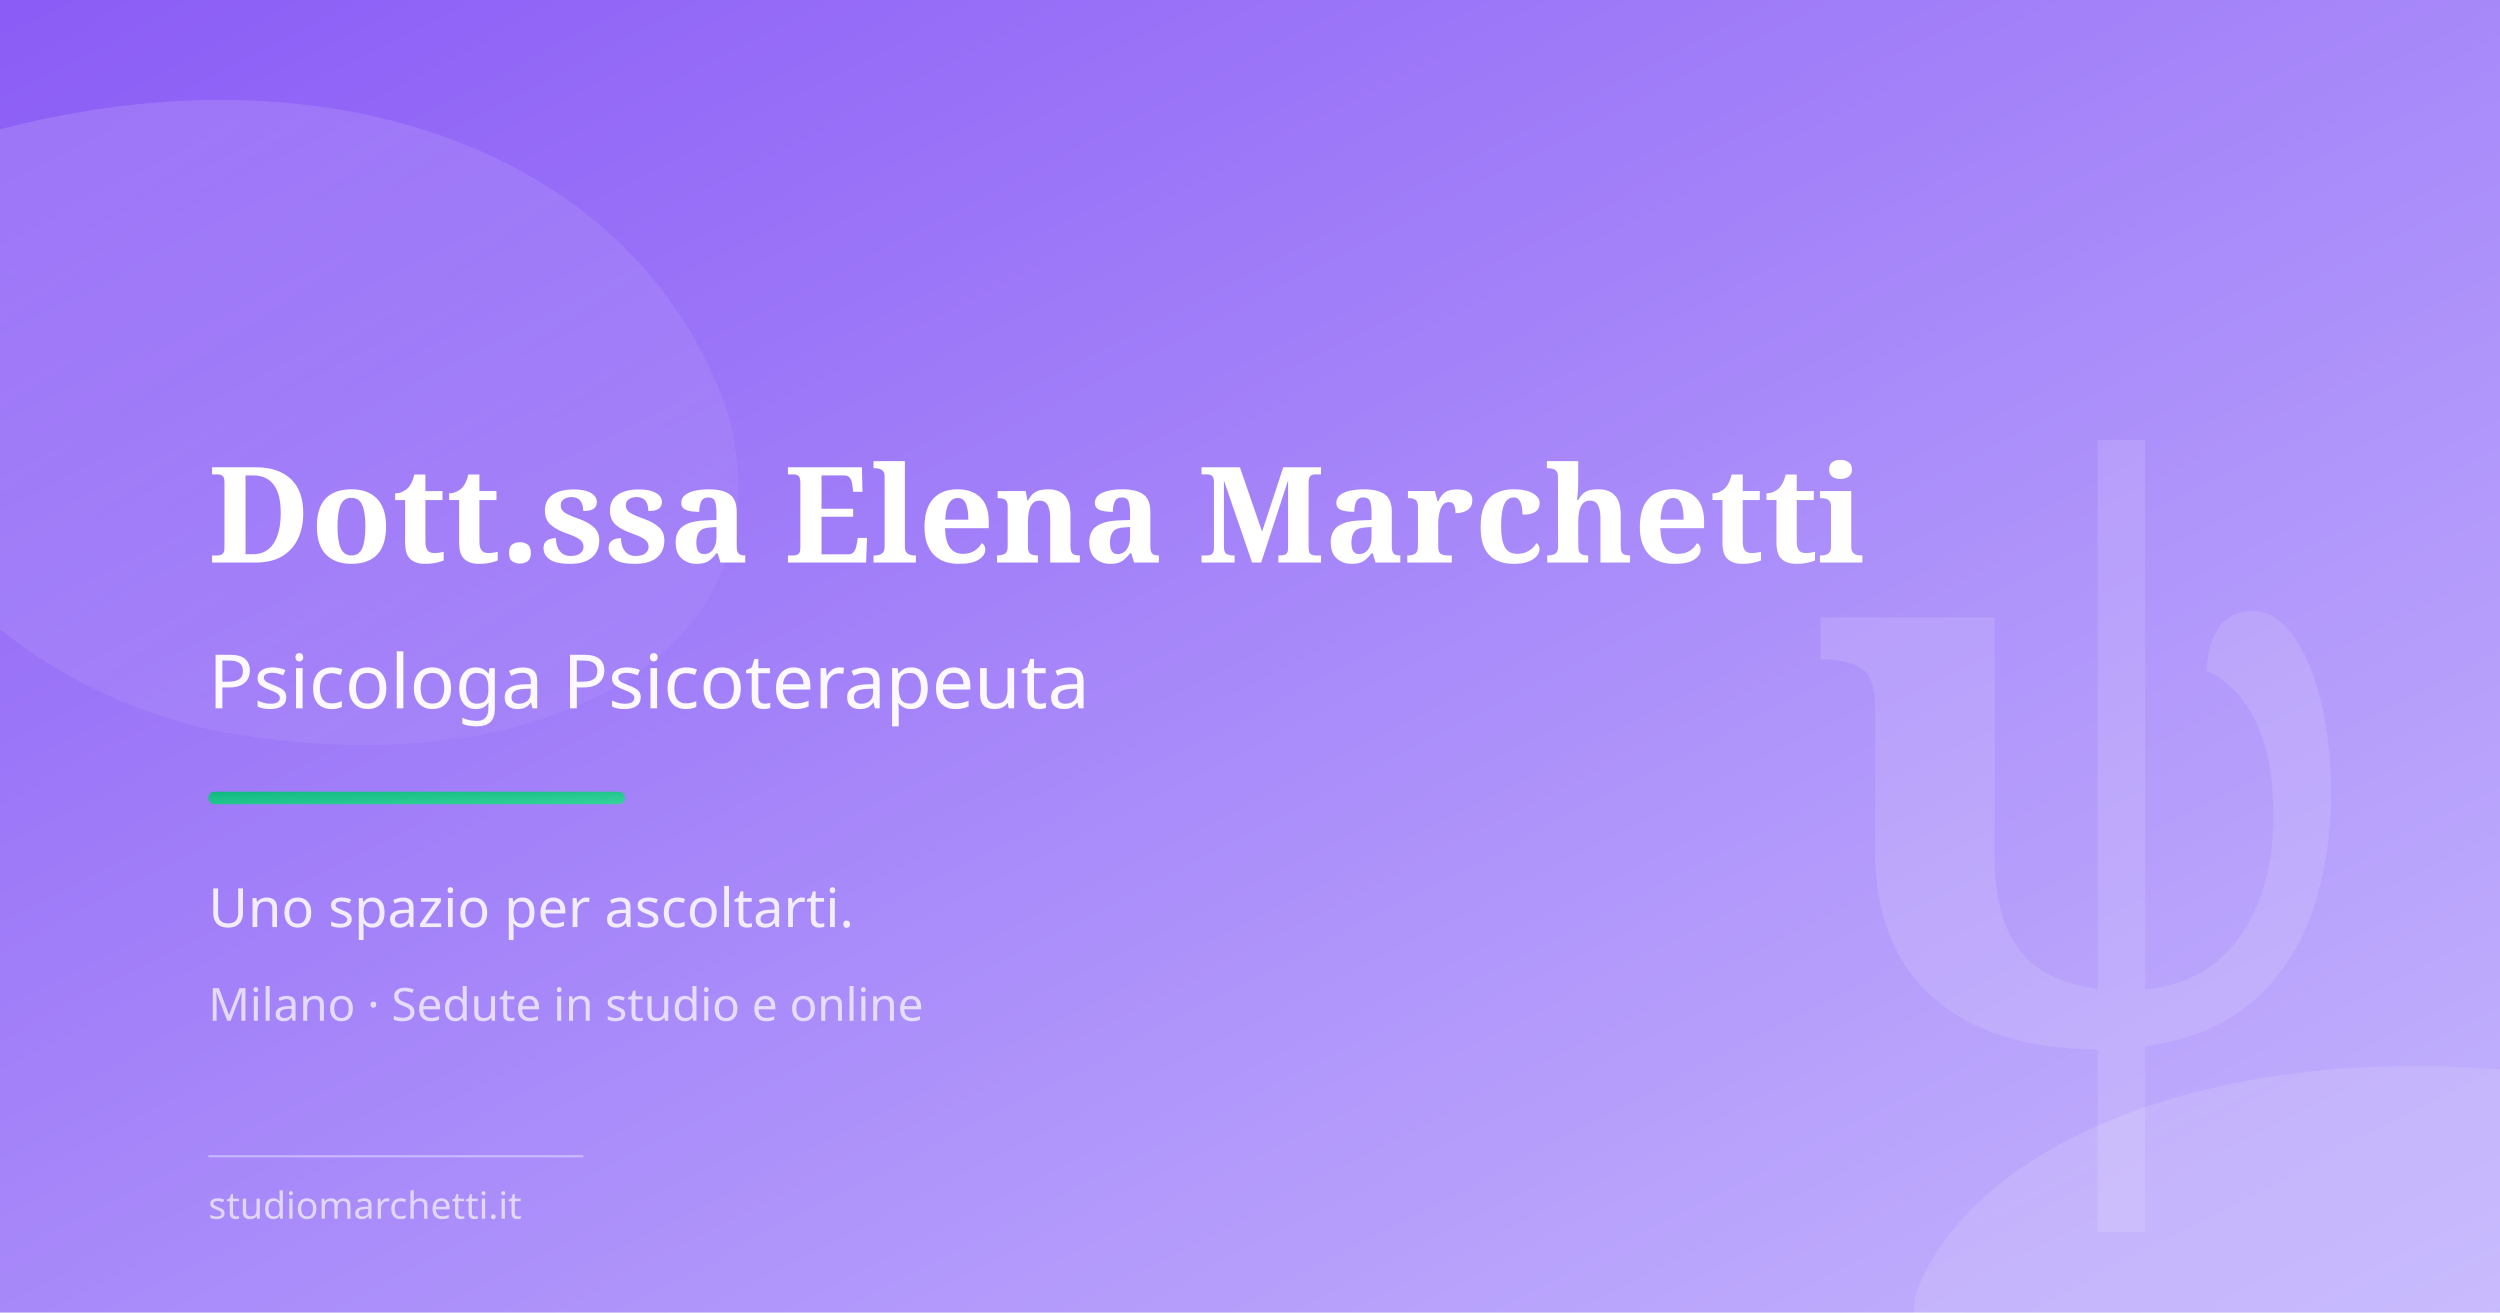
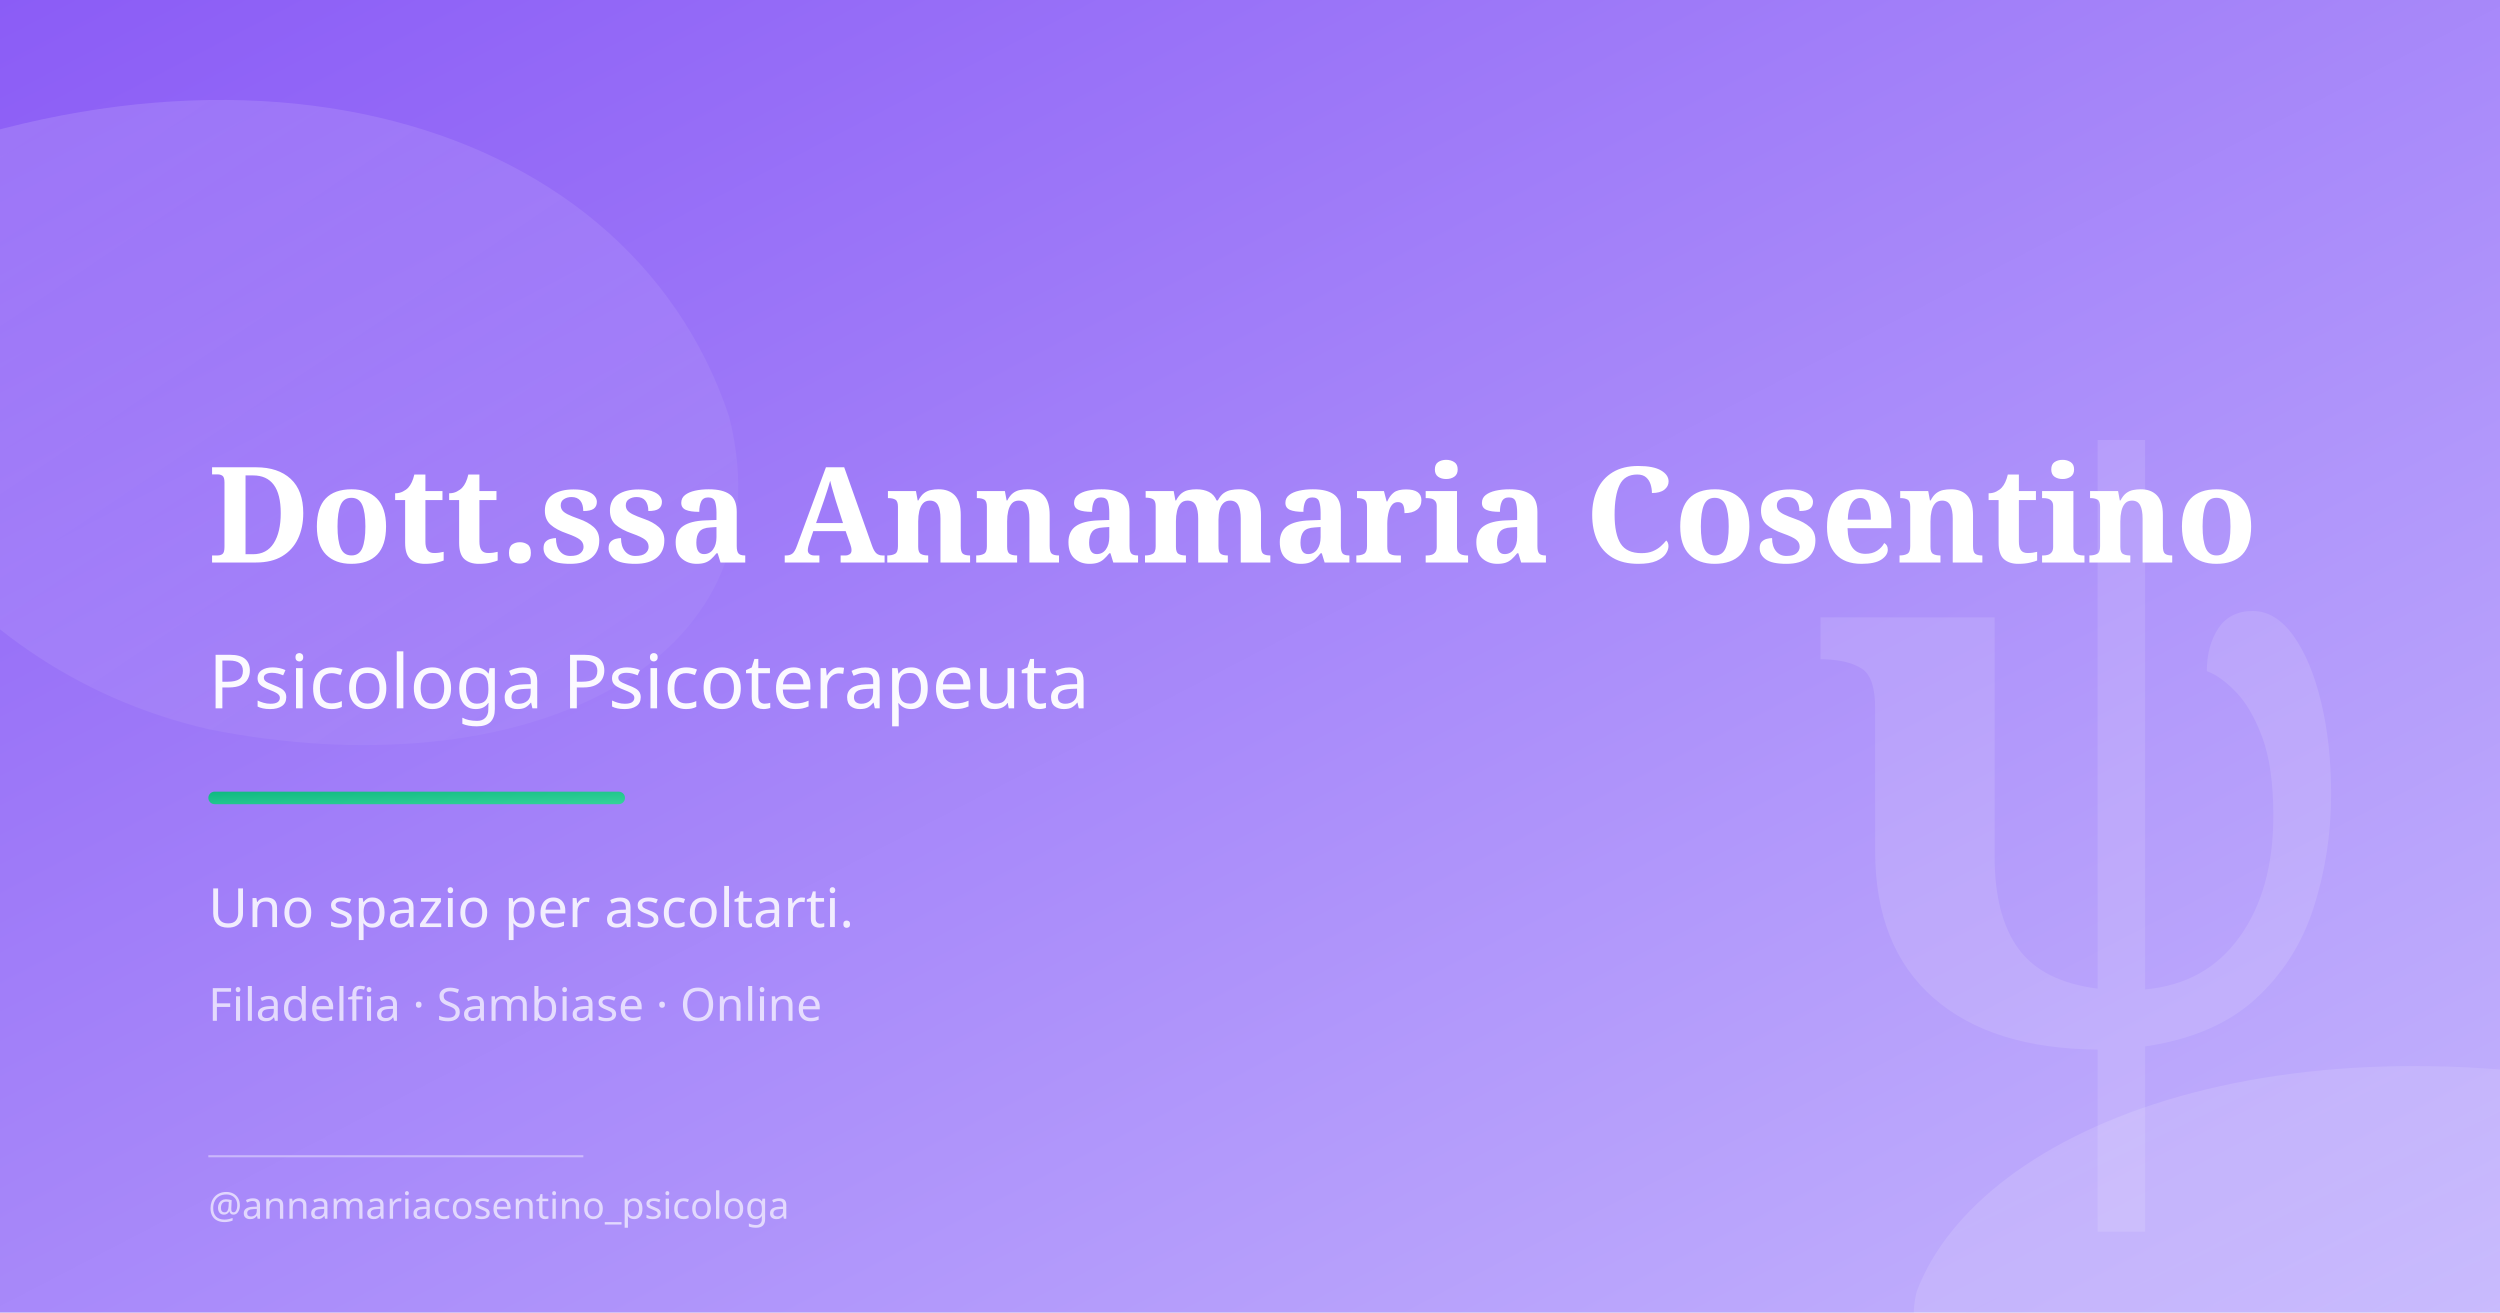
<svg xmlns="http://www.w3.org/2000/svg" viewBox="0 0 1200 630">
  <defs>
    <linearGradient id="og-bg" x1="0" y1="0" x2="1" y2="1">
      <stop offset="0%" stop-color="#8B5CF6" />
      <stop offset="100%" stop-color="#C4B5FD" />
    </linearGradient>
    <linearGradient id="og-blob-1" x1="0" y1="0" x2="1" y2="1">
      <stop offset="0%" stop-color="#FFFFFF" stop-opacity="0.15" />
      <stop offset="100%" stop-color="#FFFFFF" stop-opacity="0.03" />
    </linearGradient>
    <linearGradient id="og-accent" x1="0" y1="0" x2="1" y2="1">
      <stop offset="0%" stop-color="#10B981" />
      <stop offset="100%" stop-color="#34D399" />
    </linearGradient>
  </defs>
  <rect width="1200" height="630" fill="url(#og-bg)" />
  <path d="M -100 100 C 100 0, 300 50, 350 200 C 380 320, 250 380, 100 350 C -30 320, -100 200, -100 100 Z" fill="url(#og-blob-1)" />
  <path d="M 1300 530 C 1100 480, 950 540, 920 620 C 900 700, 1100 740, 1250 700 C 1350 670, 1380 580, 1300 530 Z" fill="url(#og-blob-1)" />
  <text x="1000" y="500" text-anchor="middle" font-family="Georgia, serif" font-size="380" font-weight="700" fill="#FFFFFF" opacity="0.12">ψ</text>
-   <text x="100" y="270" font-family="Georgia, serif" font-size="64" font-weight="700" fill="#fff">Dott.ssa Elena Marchetti</text>
+   <text x="100" y="270" font-family="Georgia, serif" font-size="64" font-weight="700" fill="#fff">Dott.ssa Annamaria Cosentino</text>
  <text x="100" y="340" font-family="system-ui, sans-serif" font-size="36" fill="rgba(255,255,255,0.95)">Psicologa Psicoterapeuta</text>
  <rect x="100" y="380" width="200" height="6" rx="3" fill="url(#og-accent)" />
  <text x="100" y="445" font-family="system-ui, sans-serif" font-size="26" fill="rgba(255,255,255,0.85)">Uno spazio per ascoltarti.</text>
-   <text x="100" y="490" font-family="system-ui, sans-serif" font-size="22" fill="rgba(255,255,255,0.7)">Milano · Sedute in studio e online</text>
+   <text x="100" y="490" font-family="system-ui, sans-serif" font-size="22" fill="rgba(255,255,255,0.7)">Filadelfia · Sambiase · Online</text>
  <line x1="100" y1="555" x2="280" y2="555" stroke="#fff" stroke-width="1" opacity="0.4" />
-   <text x="100" y="585" font-family="system-ui, sans-serif" font-size="18" fill="rgba(255,255,255,0.65)">studiomarchetti.it</text>
+   <text x="100" y="585" font-family="system-ui, sans-serif" font-size="18" fill="rgba(255,255,255,0.65)">@annamariacosentino_psicologa</text>
</svg>
